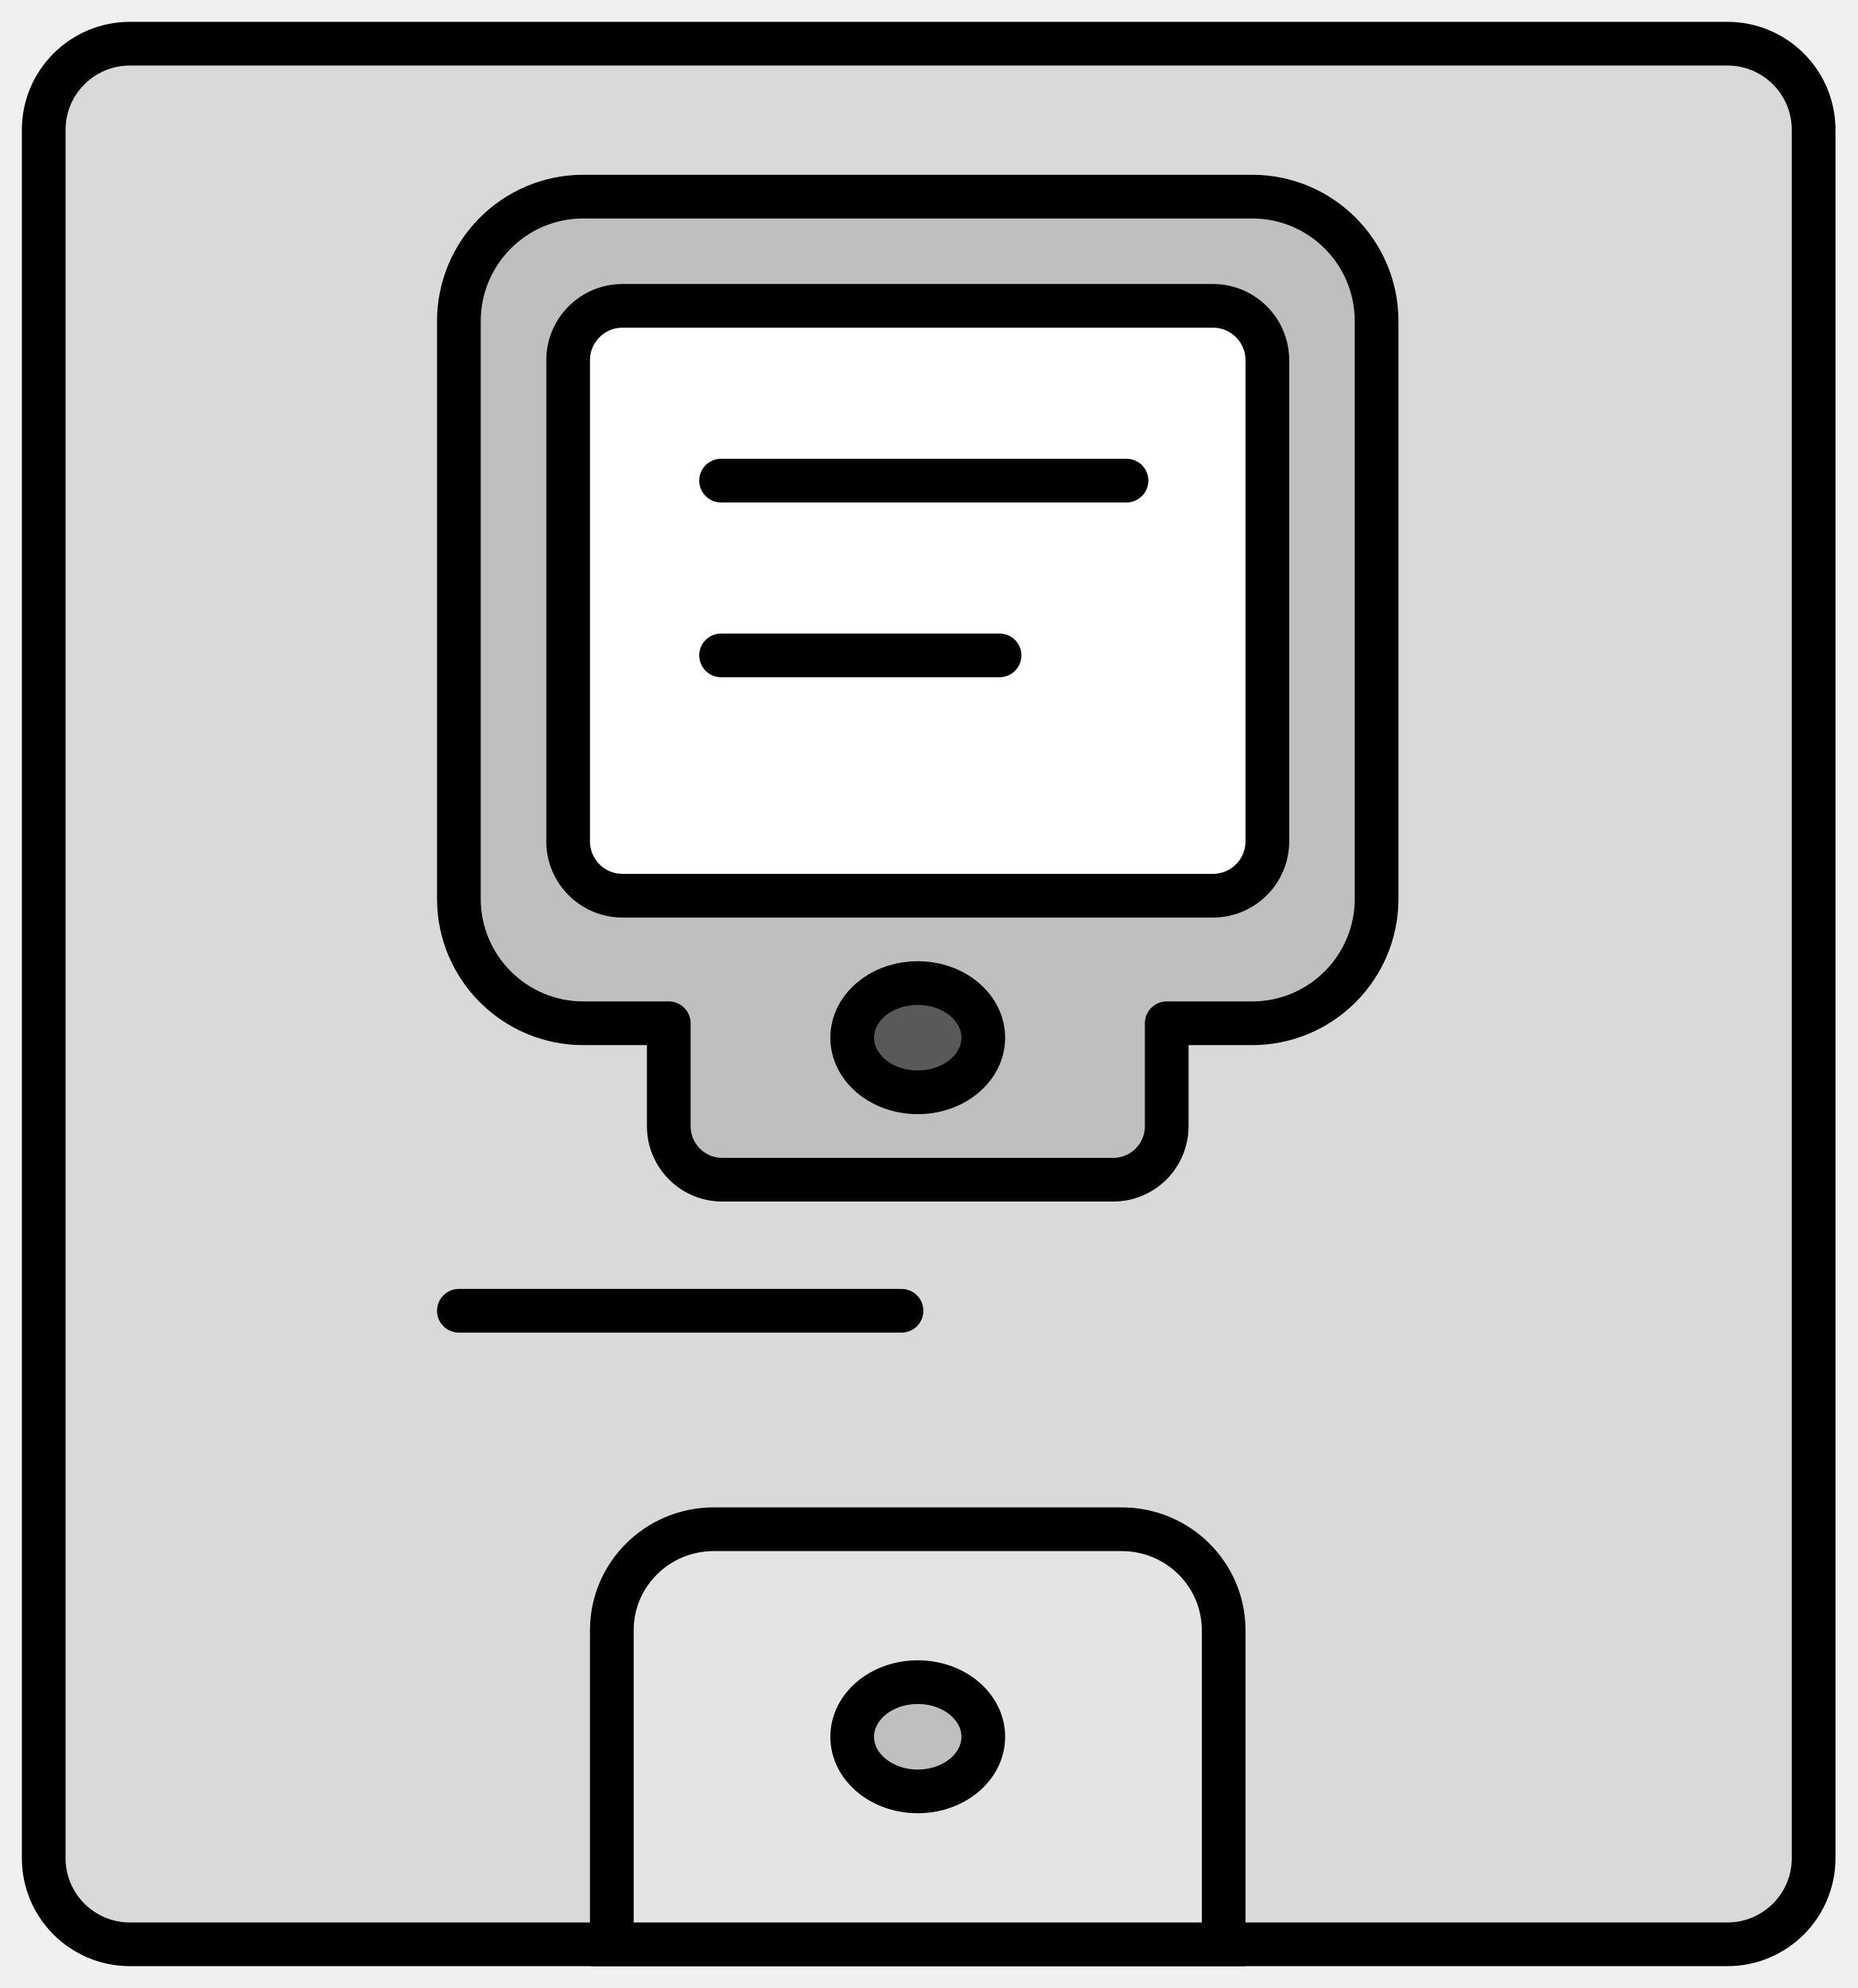
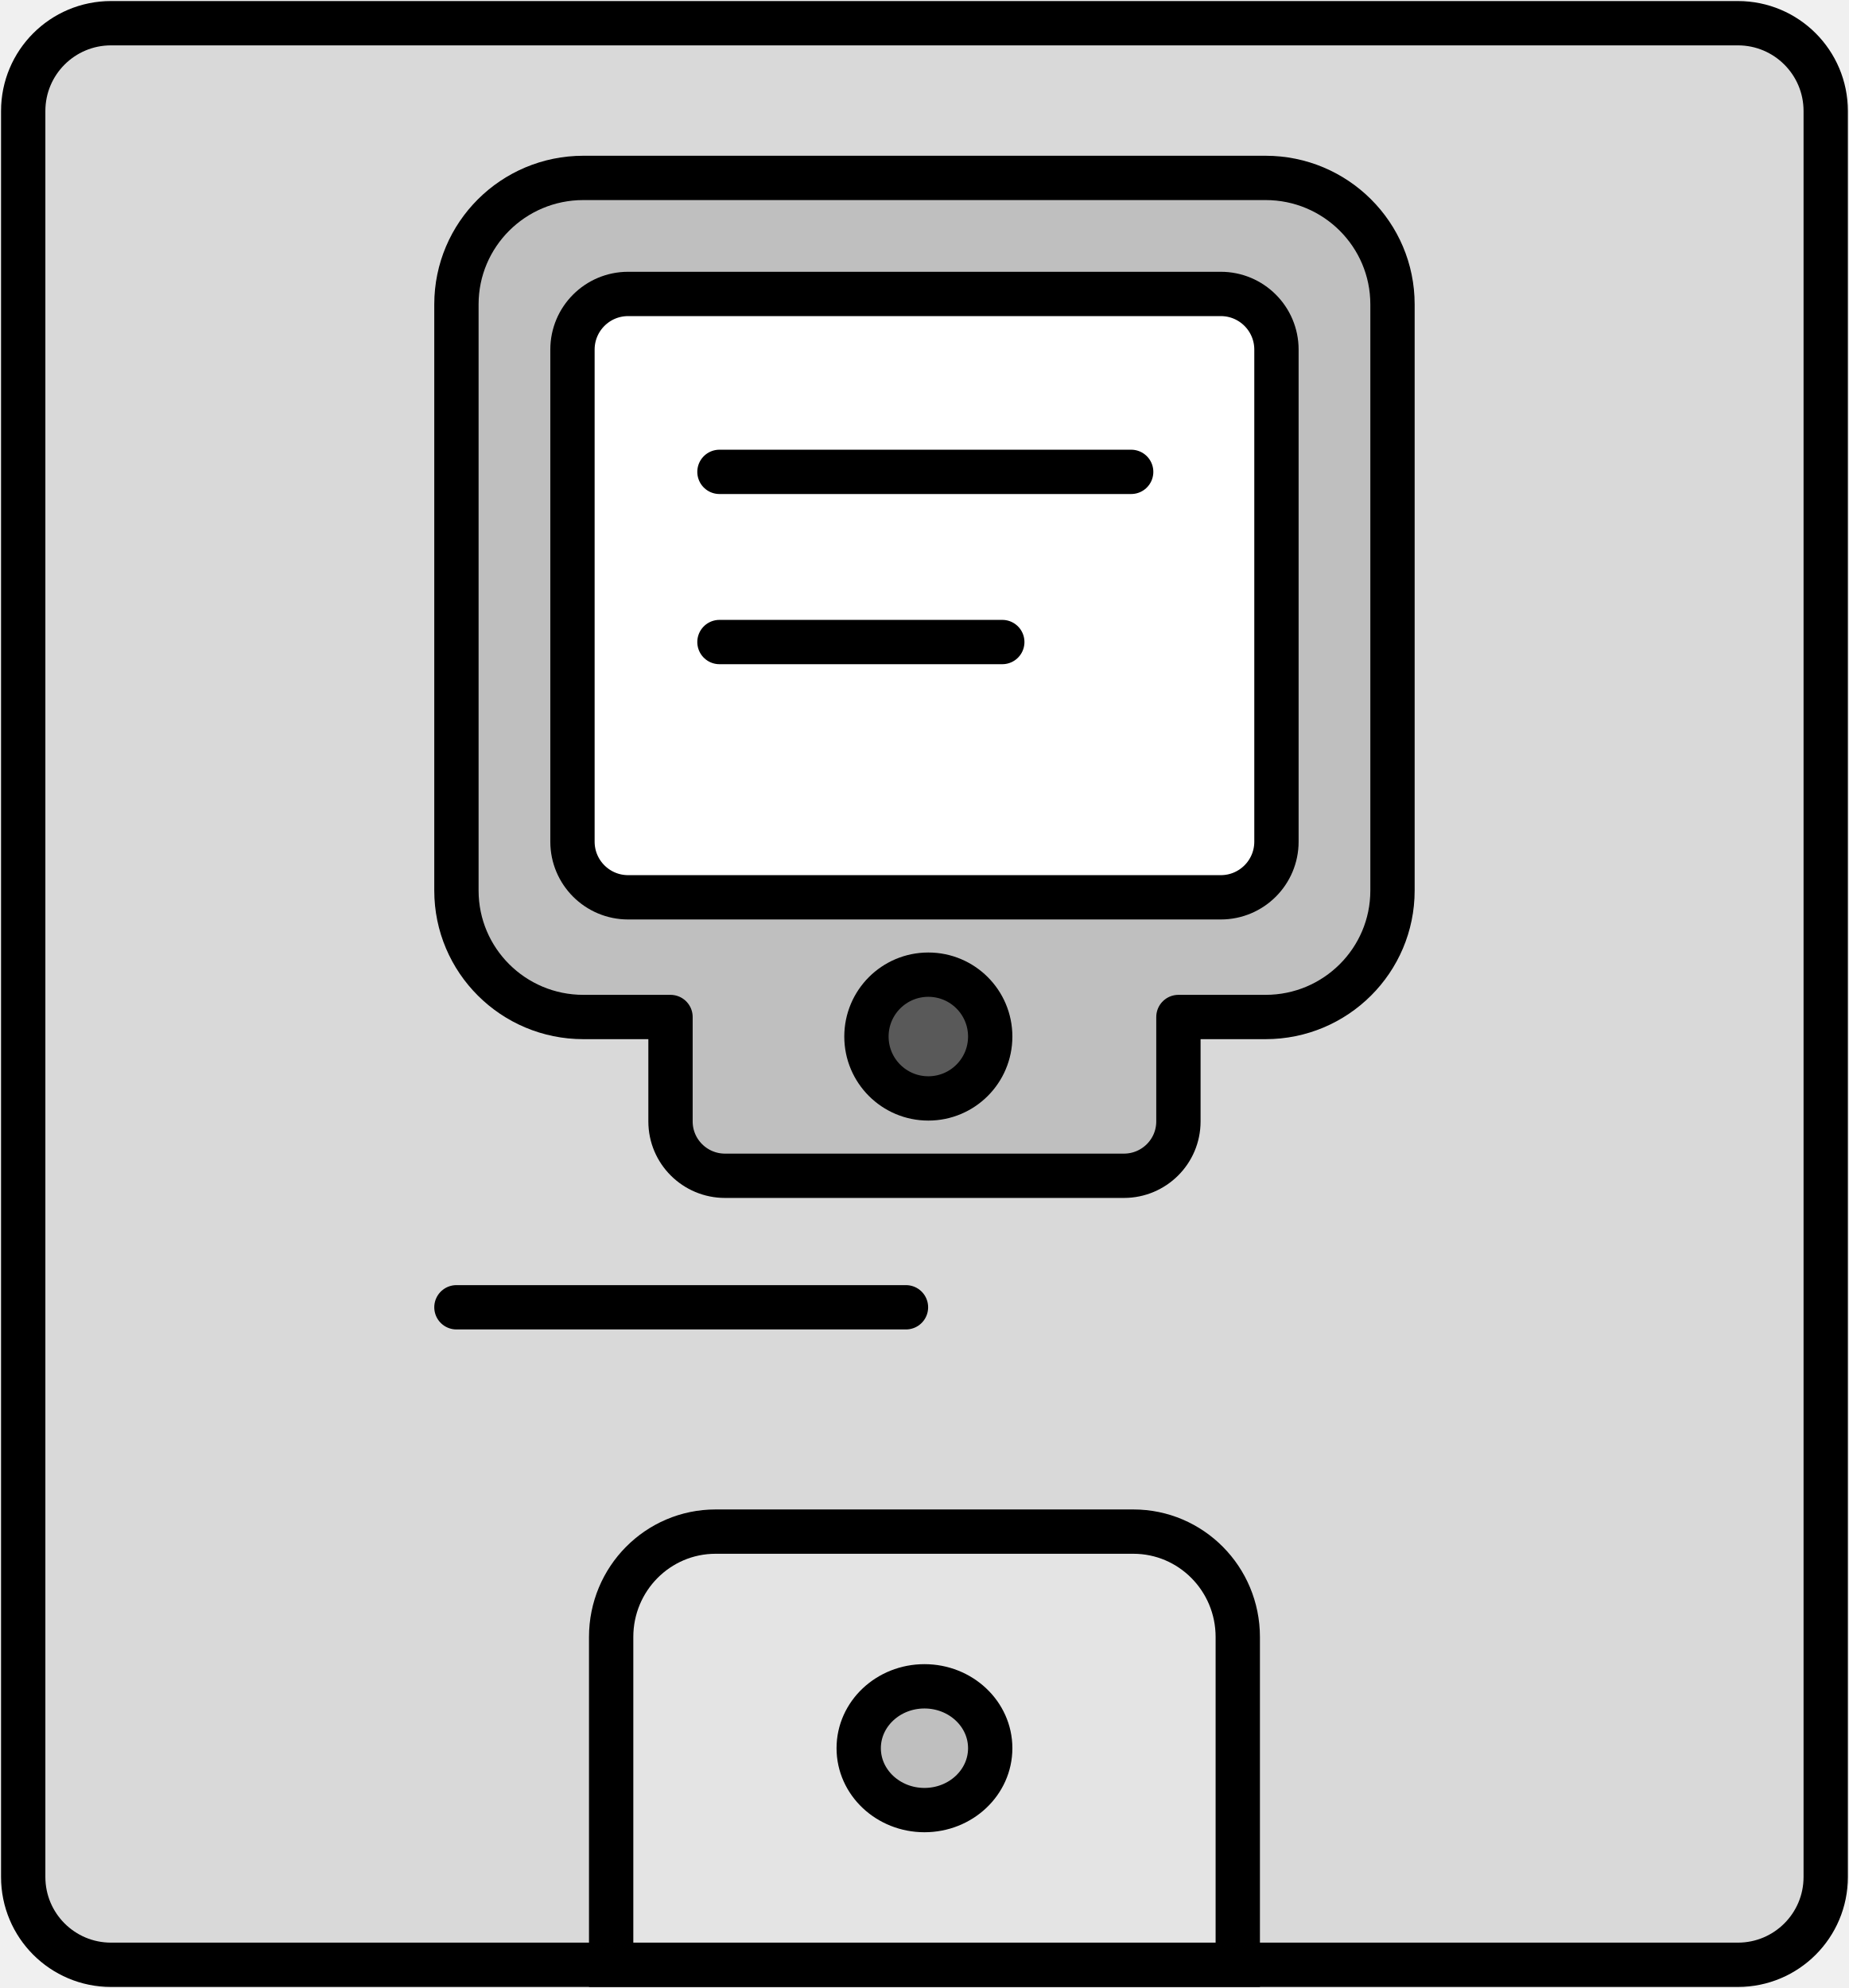
- <svg xmlns="http://www.w3.org/2000/svg" width="85" height="91" overflow="hidden">
-   <g transform="translate(-634 -399)">
-     <path d="M636 404.945C636 402.766 637.766 401 639.945 401L713.055 401C715.234 401 717 402.766 717 404.945L717 484.055C717 486.234 715.234 488 713.055 488L639.945 488C637.766 488 636 486.234 636 484.055Z" stroke="#000000" stroke-width="2" stroke-miterlimit="8" fill="#D9D9D9" fill-rule="evenodd" />
-     <path d="M36.306 0 5.694 0C2.549 0 0 2.553 0 5.703L0 32.137C0 35.286 2.549 37.84 5.694 37.84L9.606 37.84 9.606 42.55C9.606 43.903 10.701 45 12.052 45L29.948 45C31.299 45 32.394 43.903 32.394 42.55L32.394 37.84 36.306 37.84C39.45 37.84 42 35.286 42 32.137L42 5.703C42 2.553 39.45 0 36.306 0Z" stroke="#000000" stroke-width="2" stroke-linecap="round" stroke-linejoin="round" stroke-miterlimit="10" fill="#BFBFBF" fill-rule="evenodd" transform="matrix(-1 0 0 1 697 408)" />
-     <path d="M0 2.489C-5.09253e-16 1.115 1.115 0 2.489 0L29.511 0C30.886 -5.09253e-16 32 1.115 32 2.489L32 24.511C32 25.886 30.886 27 29.511 27L2.489 27C1.115 27 0 25.886 0 24.511Z" stroke="#000000" stroke-width="2" stroke-miterlimit="8" fill="#FFFFFF" fill-rule="evenodd" transform="matrix(-1 0 0 1 692 413)" />
-     <path d="M673 446.5C673 445.119 674.343 444 676 444 677.657 444 679 445.119 679 446.5 679 447.881 677.657 449 676 449 674.343 449 673 447.881 673 446.5Z" stroke="#000000" stroke-width="2" stroke-miterlimit="8" fill="#595959" fill-rule="evenodd" />
-     <path d="M667 421 685.554 421" stroke="#000000" stroke-width="2" stroke-linecap="round" stroke-miterlimit="8" fill="none" fill-rule="evenodd" />
-     <path d="M667 429 679.744 429" stroke="#000000" stroke-width="2" stroke-linecap="round" stroke-miterlimit="8" fill="none" fill-rule="evenodd" />
-     <path d="M655 459 675.257 459" stroke="#000000" stroke-width="2" stroke-linecap="round" stroke-linejoin="round" stroke-miterlimit="10" fill="none" fill-rule="evenodd" />
-     <path d="M666.667 469 685.333 469C687.911 469 690 471.069 690 473.621L690 488 662 488 662 473.621C662 471.069 664.089 469 666.667 469Z" stroke="#000000" stroke-width="2" stroke-miterlimit="8" fill="#E4E4E4" fill-rule="evenodd" />
-     <path d="M673 478.5C673 477.119 674.343 476 676 476 677.657 476 679 477.119 679 478.5 679 479.881 677.657 481 676 481 674.343 481 673 479.881 673 478.5Z" stroke="#000000" stroke-width="2" stroke-miterlimit="8" fill="#BFBFBF" fill-rule="evenodd" />
+ <svg xmlns="http://www.w3.org/2000/svg" width="239" height="257" xml:space="preserve" overflow="hidden">
+   <g transform="translate(-3038 -1716)">
+     <path d="M3041 1730.35C3041 1724.08 3046.08 1719 3052.35 1719L3262.65 1719C3268.92 1719 3274 1724.08 3274 1730.35L3274 1958.65C3274 1964.92 3268.92 1970 3262.65 1970L3052.35 1970C3046.08 1970 3041 1964.92 3041 1958.65Z" stroke="#000000" stroke-width="5.729" stroke-miterlimit="8" fill="#D9D9D9" fill-rule="evenodd" />
+     <path d="M104.595 0 16.405 0C7.345 0 0 7.319 0 16.348L0 92.126C0 101.155 7.345 108.474 16.405 108.474L27.673 108.474 27.673 121.977C27.673 125.856 30.829 129 34.721 129L86.279 129C90.171 129 93.327 125.856 93.327 121.977L93.327 108.474 104.595 108.474C113.655 108.474 121 101.155 121 92.126L121 16.348C121 7.319 113.655 0 104.595 0Z" stroke="#000000" stroke-width="5.729" stroke-linecap="round" stroke-linejoin="round" stroke-miterlimit="10" fill="#BFBFBF" fill-rule="evenodd" transform="matrix(-1 0 0 1 3218 1739)" />
+     <path d="M0 7.192C-1.44819e-15 3.22 3.22-1.44819e-15 7.192-2.89638e-15L83.808 0C87.78-1.44819e-15 91 3.22 91 7.192L91 70.809C91 74.781 87.78 78 83.808 78L7.192 78C3.22 78 0 74.781 0 70.809Z" stroke="#000000" stroke-width="5.729" stroke-miterlimit="8" fill="#FFFFFF" fill-rule="evenodd" transform="matrix(-1 0 0 1 3203 1754)" />
+     <path d="M3150 1850C3150 1845.58 3153.58 1842 3158 1842 3162.42 1842 3166 1845.58 3166 1850 3166 1854.42 3162.42 1858 3158 1858 3153.58 1858 3150 1854.42 3150 1850Z" stroke="#000000" stroke-width="5.729" stroke-miterlimit="8" fill="#595959" fill-rule="evenodd" />
+     <path d="M3131 1777 3184.22 1777" stroke="#000000" stroke-width="5.729" stroke-linecap="round" stroke-miterlimit="8" fill="none" fill-rule="evenodd" />
+     <path d="M3131 1799 3167.56 1799" stroke="#000000" stroke-width="5.729" stroke-linecap="round" stroke-miterlimit="8" fill="none" fill-rule="evenodd" />
+     <path d="M3097 1885 3155.11 1885" stroke="#000000" stroke-width="5.729" stroke-linecap="round" stroke-linejoin="round" stroke-miterlimit="10" fill="none" fill-rule="evenodd" />
+     <path d="M3130.5 1914 3184.5 1914C3191.96 1914 3198 1920.1 3198 1927.62L3198 1970 3117 1970 3117 1927.62C3117 1920.1 3123.04 1914 3130.5 1914Z" stroke="#000000" stroke-width="5.729" stroke-miterlimit="8" fill="#E4E4E4" fill-rule="evenodd" />
+     <path d="M3149 1942C3149 1937.58 3152.81 1934 3157.5 1934 3162.19 1934 3166 1937.58 3166 1942 3166 1946.42 3162.19 1950 3157.5 1950 3152.81 1950 3149 1946.42 3149 1942Z" stroke="#000000" stroke-width="5.729" stroke-miterlimit="8" fill="#BFBFBF" fill-rule="evenodd" />
  </g>
</svg>
